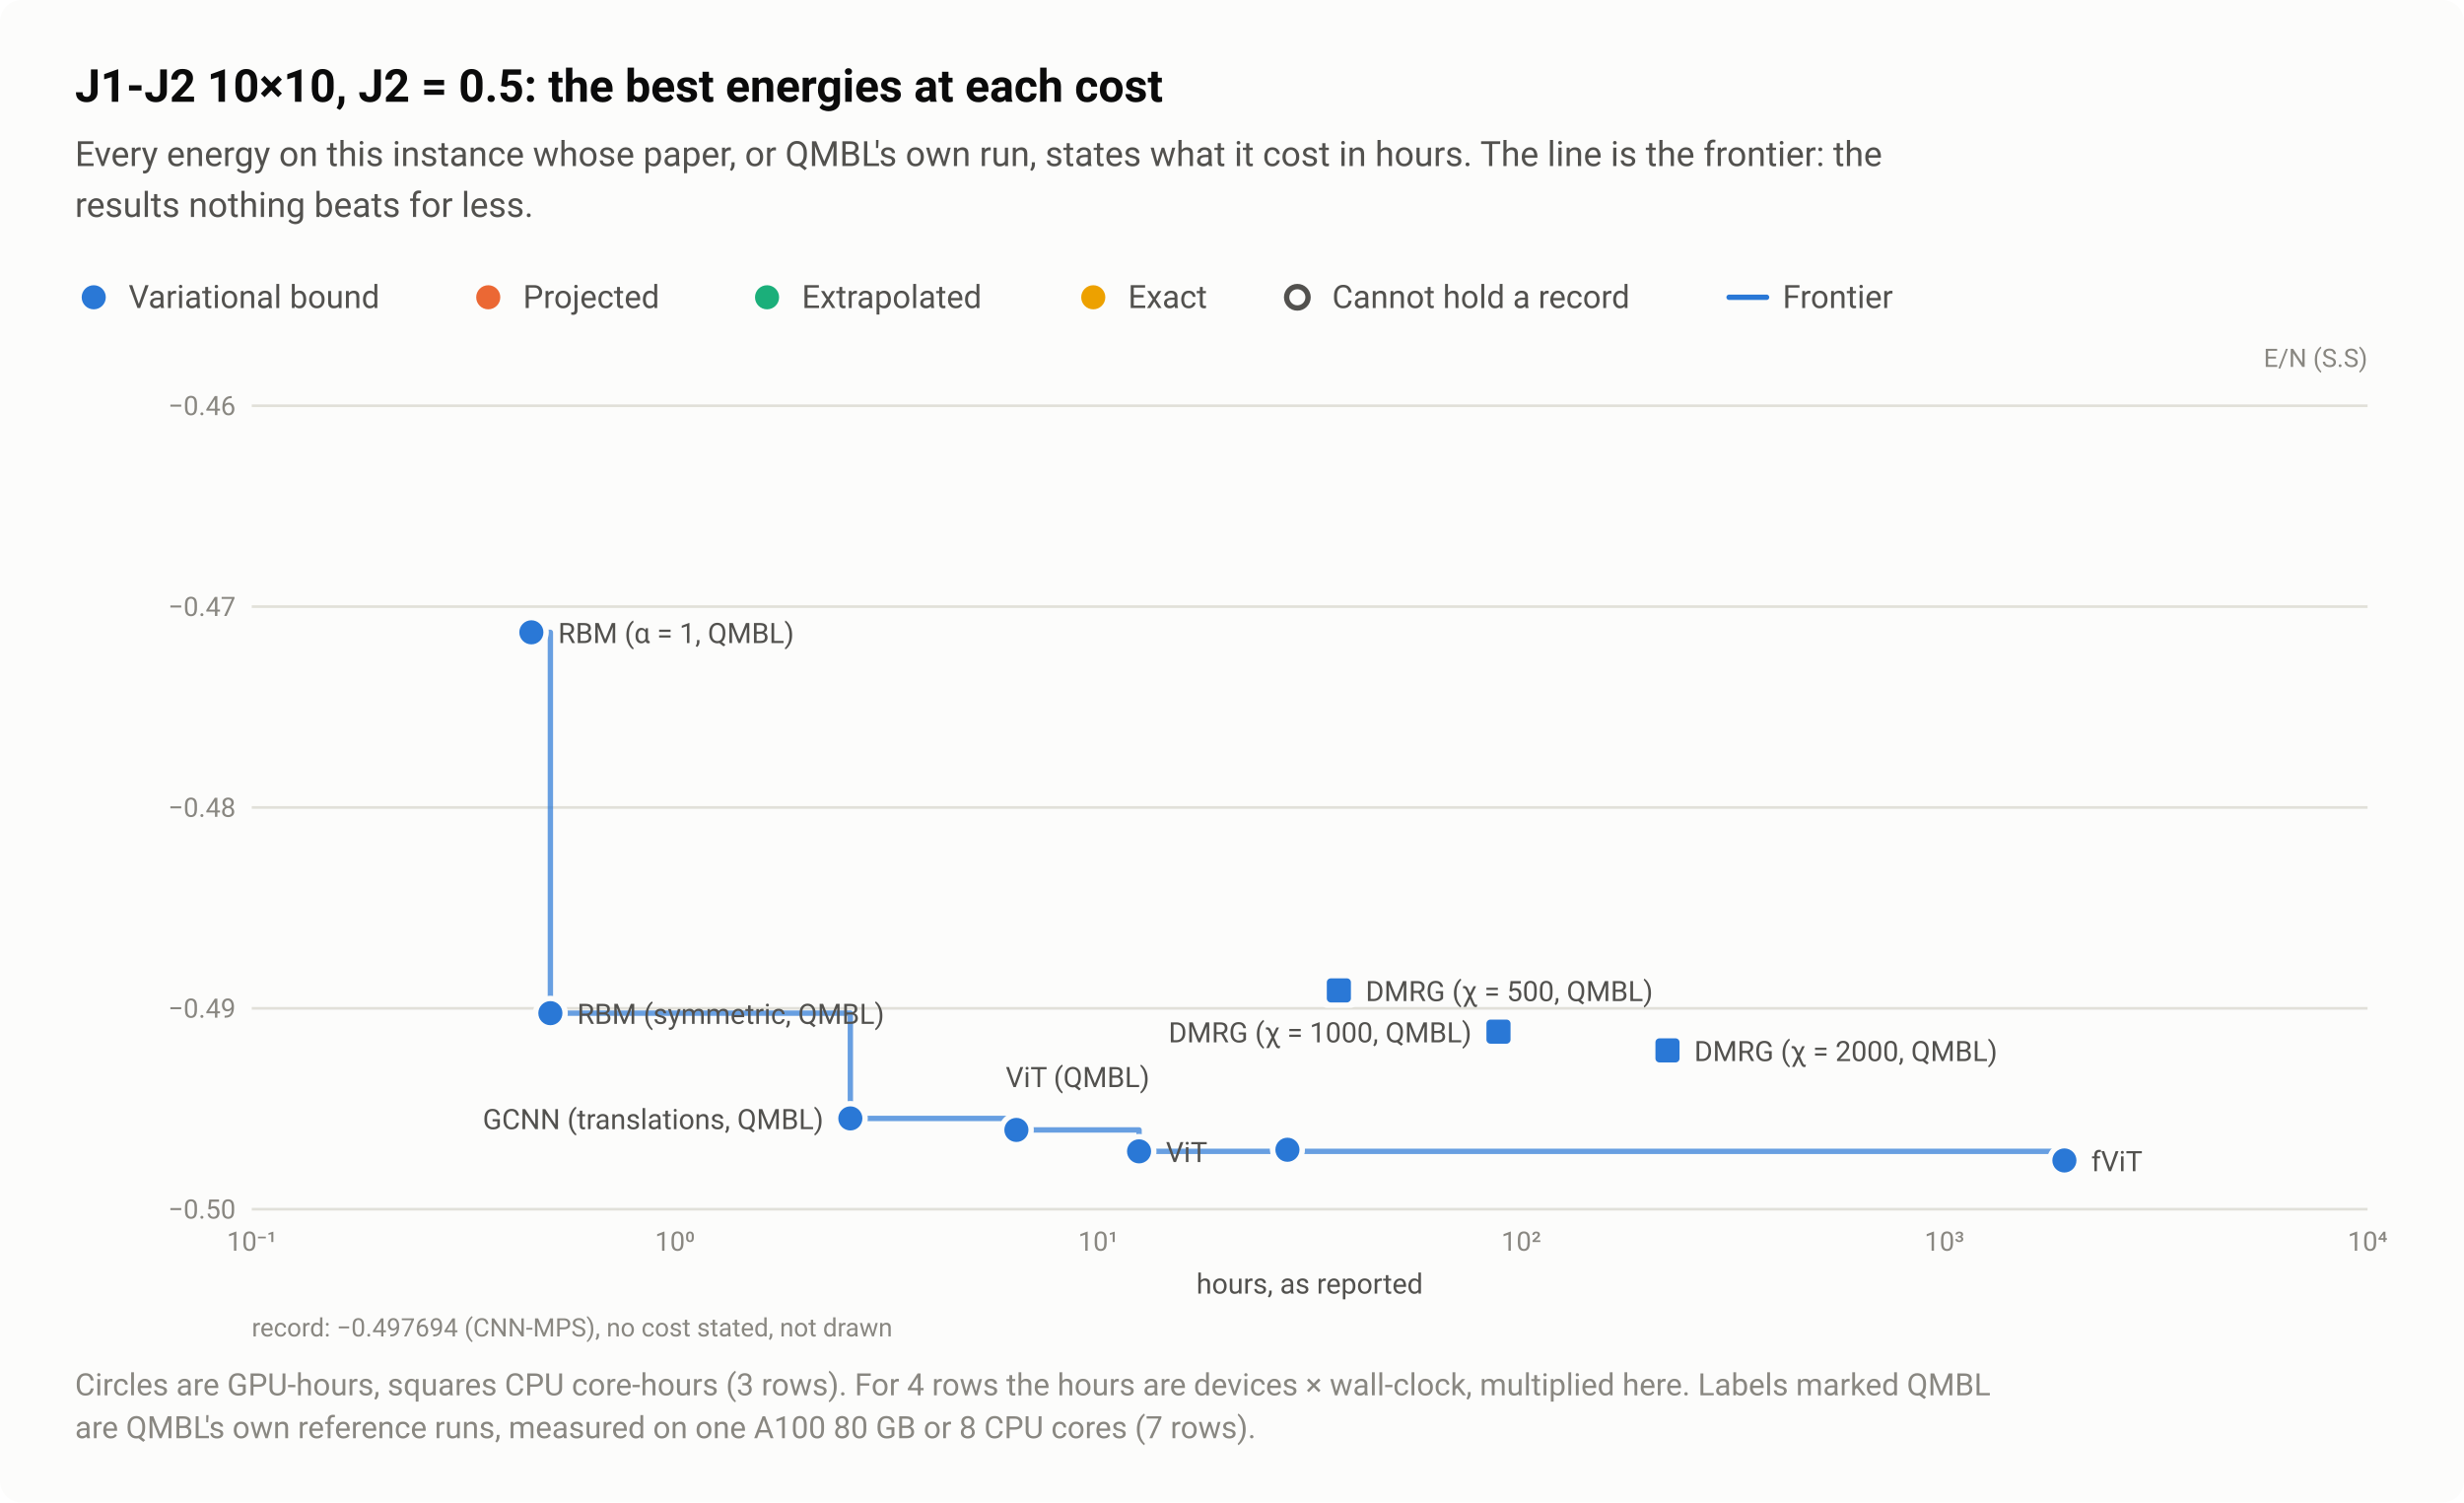
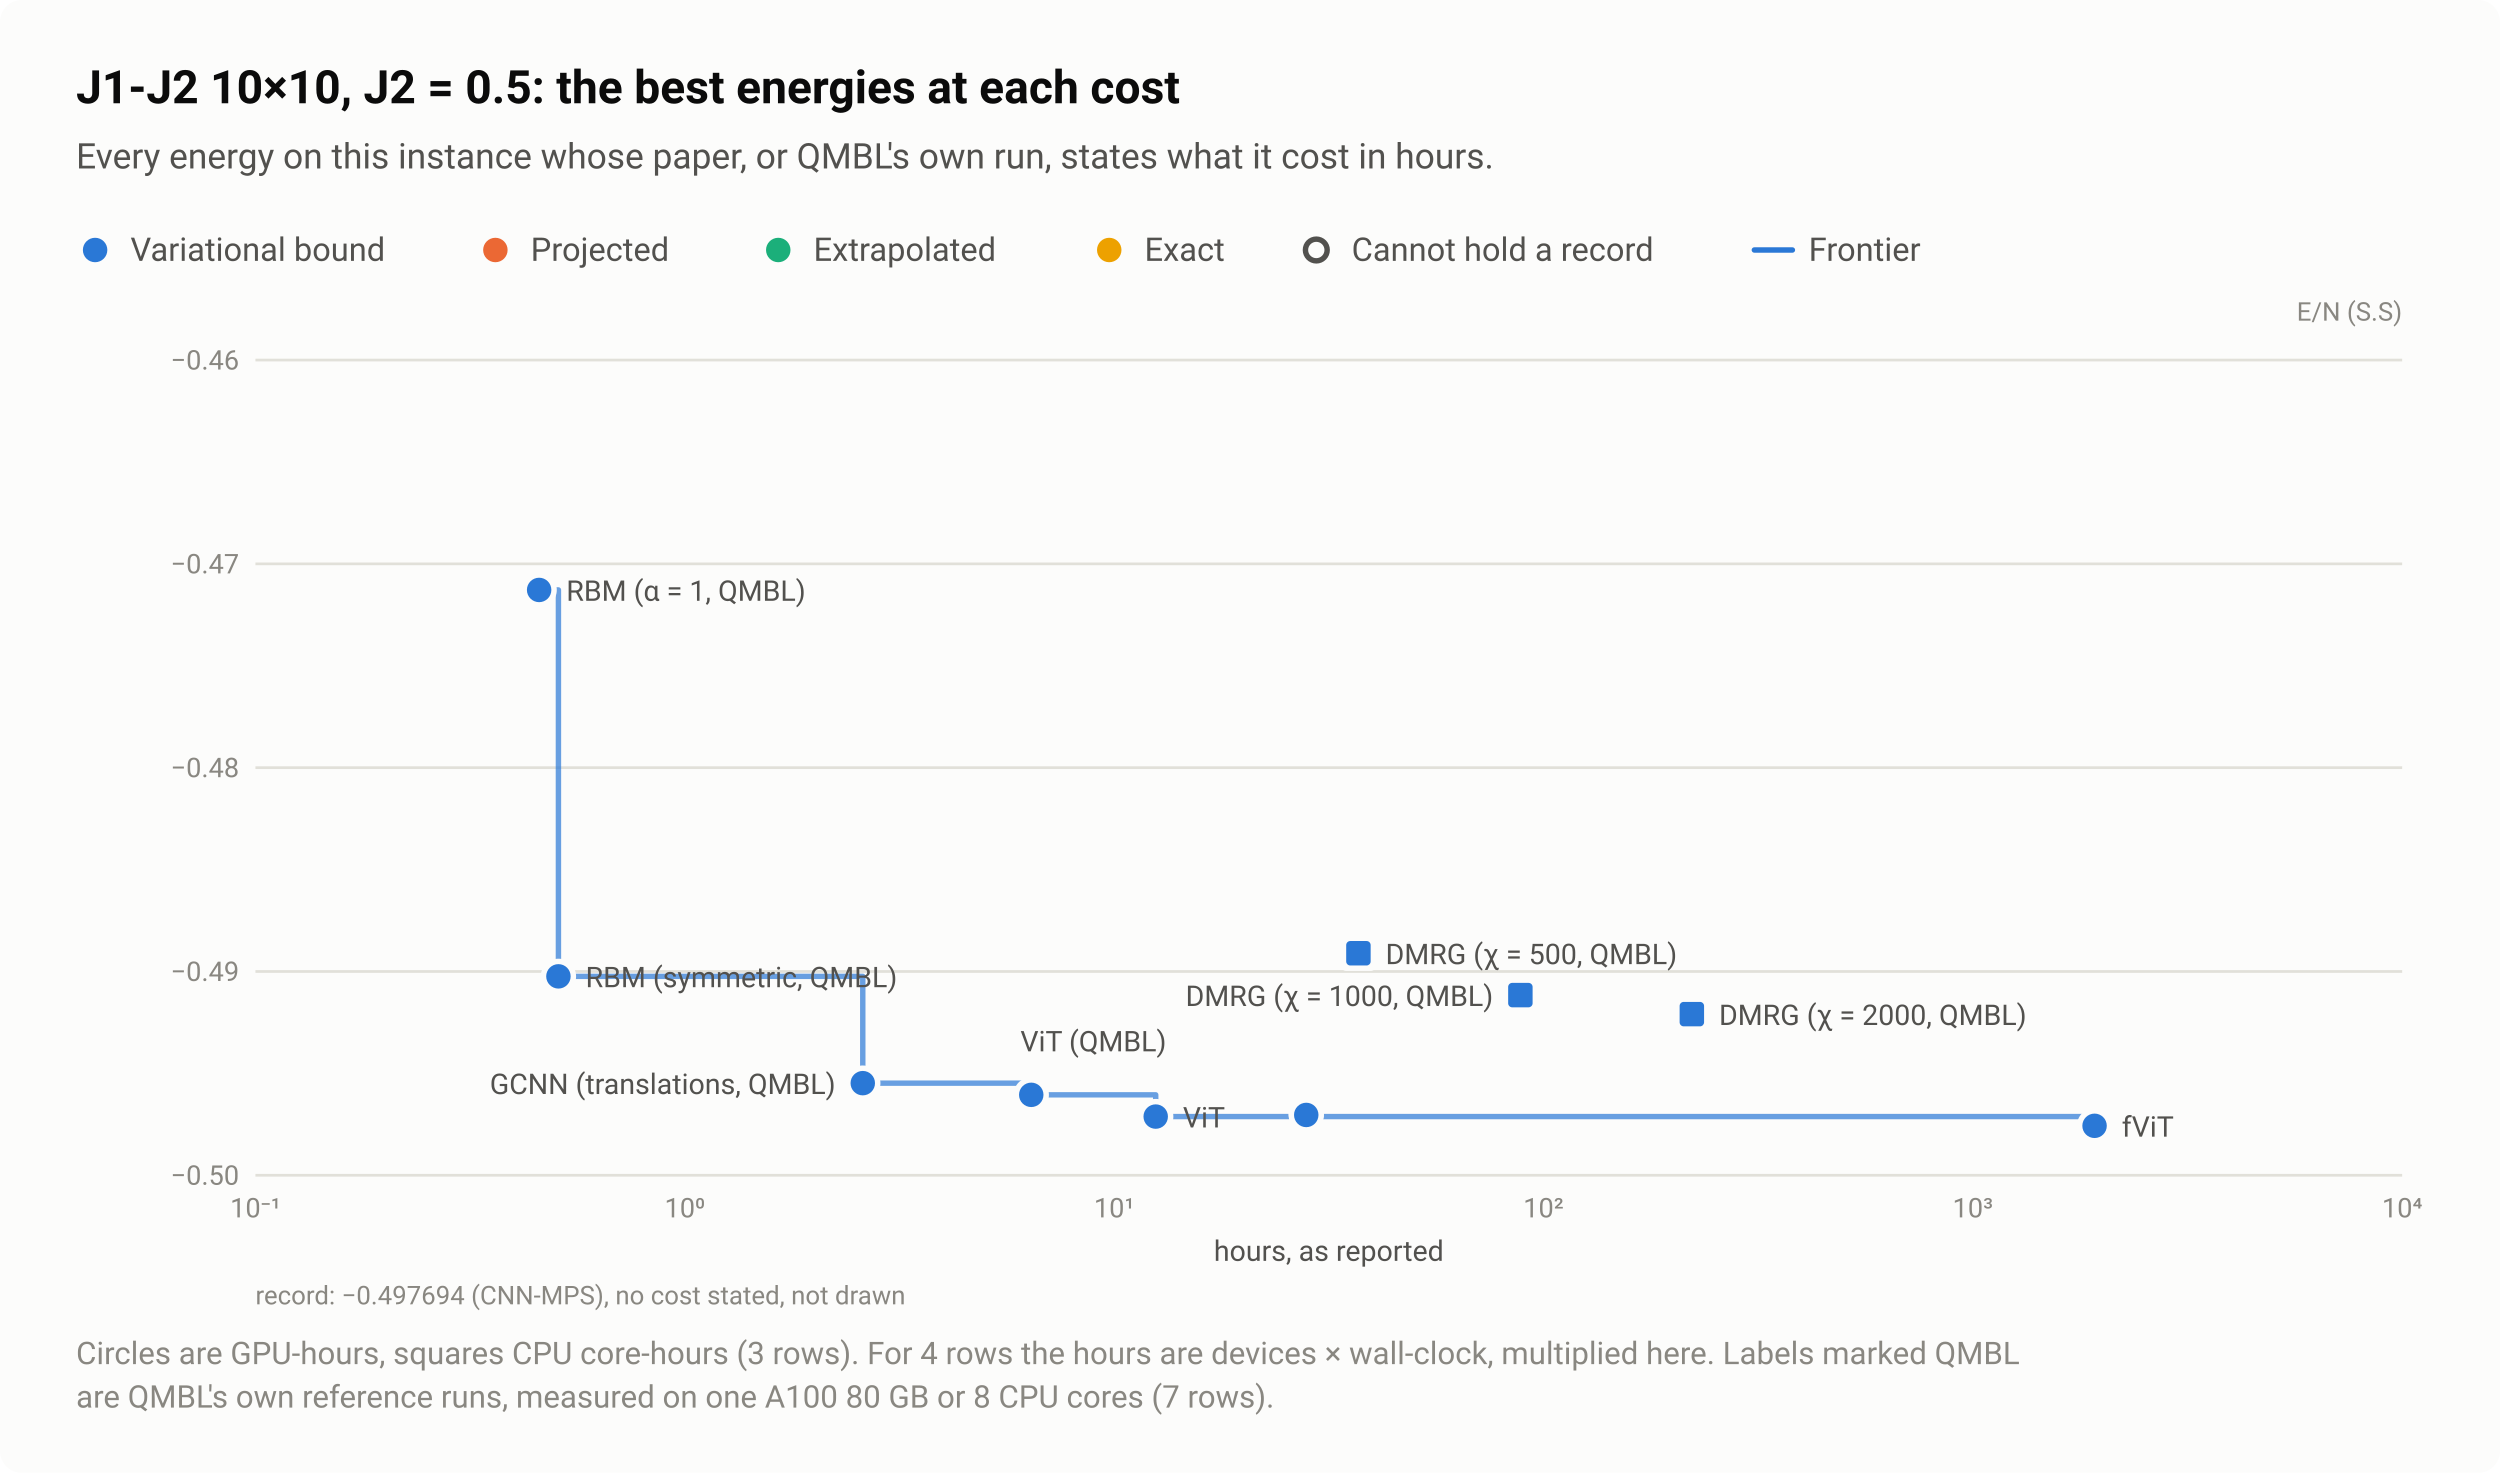
- <svg xmlns="http://www.w3.org/2000/svg" width="920" height="561" viewBox="0 0 920 561" role="img" aria-labelledby="title desc">
+ <svg xmlns="http://www.w3.org/2000/svg" width="920" height="542" viewBox="0 0 920 542" role="img" aria-labelledby="title desc">
  <style>text{font-family:system-ui,-apple-system,"Segoe UI",Roboto,"Helvetica Neue",Arial,sans-serif}</style>
-   <rect width="920" height="561" rx="8" fill="#fcfcfb" />
+   <rect width="920" height="542" rx="8" fill="#fcfcfb" />
  <text x="28" y="38" font-size="17" fill="#0b0b0b" font-weight="600">J1-J2 10×10, J2 = 0.5: the best energies at each cost</text>
-   <text x="28" y="62" font-size="13" fill="#52514e">Every energy on this instance whose paper, or QMBL's own run, states what it cost in hours. The line is the frontier: the</text>
-   <text x="28" y="81" font-size="13" fill="#52514e">results nothing beats for less.</text>
-   <circle cx="35" cy="111" r="6.5" fill="#fcfcfb" />
-   <circle cx="35" cy="111" r="4.5" fill="#2a78d6" />
-   <text x="48" y="115" font-size="12" fill="#52514e">Variational bound</text>
-   <circle cx="182.3" cy="111" r="6.5" fill="#fcfcfb" />
-   <circle cx="182.3" cy="111" r="4.5" fill="#eb6834" />
-   <text x="195.3" y="115" font-size="12" fill="#52514e">Projected</text>
-   <circle cx="286.4" cy="111" r="6.5" fill="#fcfcfb" />
-   <circle cx="286.4" cy="111" r="4.5" fill="#1baf7a" />
-   <text x="299.4" y="115" font-size="12" fill="#52514e">Extrapolated</text>
-   <circle cx="408.2" cy="111" r="6.5" fill="#fcfcfb" />
-   <circle cx="408.2" cy="111" r="4.5" fill="#eda100" />
-   <text x="421.2" y="115" font-size="12" fill="#52514e">Exact</text>
-   <circle cx="484.4" cy="111" r="6.5" fill="#fcfcfb" />
-   <circle cx="484.4" cy="111" r="4" fill="#fcfcfb" stroke="#52514e" stroke-width="2" />
-   <text x="497.4" y="115" font-size="12" fill="#52514e">Cannot hold a record</text>
-   <path d="M645.6 111H659.6" stroke="#2a78d6" stroke-width="2" stroke-linecap="round" />
-   <text x="665.6" y="115" font-size="12" fill="#52514e">Frontier</text>
-   <text x="884" y="137" font-size="9.5" fill="#898781" text-anchor="end">E/N (S.S)</text>
-   <path d="M94 451.5H884" stroke="#e1e0d9" stroke-width="1" />
-   <text x="88" y="455" font-size="10" fill="#898781" text-anchor="end" style="font-variant-numeric:tabular-nums">−0.50</text>
-   <path d="M94 376.5H884" stroke="#e1e0d9" stroke-width="1" />
-   <text x="88" y="380" font-size="10" fill="#898781" text-anchor="end" style="font-variant-numeric:tabular-nums">−0.49</text>
-   <path d="M94 301.5H884" stroke="#e1e0d9" stroke-width="1" />
-   <text x="88" y="305" font-size="10" fill="#898781" text-anchor="end" style="font-variant-numeric:tabular-nums">−0.48</text>
-   <path d="M94 226.5H884" stroke="#e1e0d9" stroke-width="1" />
-   <text x="88" y="230" font-size="10" fill="#898781" text-anchor="end" style="font-variant-numeric:tabular-nums">−0.47</text>
-   <path d="M94 151.5H884" stroke="#e1e0d9" stroke-width="1" />
-   <text x="88" y="155" font-size="10" fill="#898781" text-anchor="end" style="font-variant-numeric:tabular-nums">−0.46</text>
-   <text x="94" y="467" font-size="10" fill="#898781" text-anchor="middle" style="font-variant-numeric:tabular-nums">10⁻¹</text>
-   <text x="252" y="467" font-size="10" fill="#898781" text-anchor="middle" style="font-variant-numeric:tabular-nums">10⁰</text>
-   <text x="410" y="467" font-size="10" fill="#898781" text-anchor="middle" style="font-variant-numeric:tabular-nums">10¹</text>
-   <text x="568" y="467" font-size="10" fill="#898781" text-anchor="middle" style="font-variant-numeric:tabular-nums">10²</text>
-   <text x="726" y="467" font-size="10" fill="#898781" text-anchor="middle" style="font-variant-numeric:tabular-nums">10³</text>
-   <text x="884" y="467" font-size="10" fill="#898781" text-anchor="middle" style="font-variant-numeric:tabular-nums">10⁴</text>
-   <path d="M198.4 236.1H205.5V378.3H317.5V417.6H379.5V421.9H425.3V429.9H770.8V433.3" fill="none" stroke="#2a78d6" stroke-width="2" stroke-linejoin="round" stroke-linecap="round" opacity="0.7" />
+   <text x="28" y="62" font-size="13" fill="#52514e">Every energy on this instance whose paper, or QMBL's own run, states what it cost in hours.</text>
+   <circle cx="35" cy="92" r="6.5" fill="#fcfcfb" />
+   <circle cx="35" cy="92" r="4.5" fill="#2a78d6" />
+   <text x="48" y="96" font-size="12" fill="#52514e">Variational bound</text>
+   <circle cx="182.3" cy="92" r="6.5" fill="#fcfcfb" />
+   <circle cx="182.3" cy="92" r="4.5" fill="#eb6834" />
+   <text x="195.3" y="96" font-size="12" fill="#52514e">Projected</text>
+   <circle cx="286.4" cy="92" r="6.5" fill="#fcfcfb" />
+   <circle cx="286.4" cy="92" r="4.5" fill="#1baf7a" />
+   <text x="299.4" y="96" font-size="12" fill="#52514e">Extrapolated</text>
+   <circle cx="408.2" cy="92" r="6.5" fill="#fcfcfb" />
+   <circle cx="408.2" cy="92" r="4.5" fill="#eda100" />
+   <text x="421.2" y="96" font-size="12" fill="#52514e">Exact</text>
+   <circle cx="484.4" cy="92" r="6.5" fill="#fcfcfb" />
+   <circle cx="484.4" cy="92" r="4" fill="#fcfcfb" stroke="#52514e" stroke-width="2" />
+   <text x="497.4" y="96" font-size="12" fill="#52514e">Cannot hold a record</text>
+   <path d="M645.6 92H659.6" stroke="#2a78d6" stroke-width="2" stroke-linecap="round" />
+   <text x="665.6" y="96" font-size="12" fill="#52514e">Frontier</text>
+   <text x="884" y="118" font-size="9.5" fill="#898781" text-anchor="end">E/N (S.S)</text>
+   <path d="M94 432.5H884" stroke="#e1e0d9" stroke-width="1" />
+   <text x="88" y="436" font-size="10" fill="#898781" text-anchor="end" style="font-variant-numeric:tabular-nums">−0.50</text>
+   <path d="M94 357.5H884" stroke="#e1e0d9" stroke-width="1" />
+   <text x="88" y="361" font-size="10" fill="#898781" text-anchor="end" style="font-variant-numeric:tabular-nums">−0.49</text>
+   <path d="M94 282.5H884" stroke="#e1e0d9" stroke-width="1" />
+   <text x="88" y="286" font-size="10" fill="#898781" text-anchor="end" style="font-variant-numeric:tabular-nums">−0.48</text>
+   <path d="M94 207.5H884" stroke="#e1e0d9" stroke-width="1" />
+   <text x="88" y="211" font-size="10" fill="#898781" text-anchor="end" style="font-variant-numeric:tabular-nums">−0.47</text>
+   <path d="M94 132.5H884" stroke="#e1e0d9" stroke-width="1" />
+   <text x="88" y="136" font-size="10" fill="#898781" text-anchor="end" style="font-variant-numeric:tabular-nums">−0.46</text>
+   <text x="94" y="448" font-size="10" fill="#898781" text-anchor="middle" style="font-variant-numeric:tabular-nums">10⁻¹</text>
+   <text x="252" y="448" font-size="10" fill="#898781" text-anchor="middle" style="font-variant-numeric:tabular-nums">10⁰</text>
+   <text x="410" y="448" font-size="10" fill="#898781" text-anchor="middle" style="font-variant-numeric:tabular-nums">10¹</text>
+   <text x="568" y="448" font-size="10" fill="#898781" text-anchor="middle" style="font-variant-numeric:tabular-nums">10²</text>
+   <text x="726" y="448" font-size="10" fill="#898781" text-anchor="middle" style="font-variant-numeric:tabular-nums">10³</text>
+   <text x="884" y="448" font-size="10" fill="#898781" text-anchor="middle" style="font-variant-numeric:tabular-nums">10⁴</text>
+   <path d="M198.4 217.1H205.5V359.3H317.5V398.6H379.5V402.9H425.3V410.9H770.8V414.3" fill="none" stroke="#2a78d6" stroke-width="2" stroke-linejoin="round" stroke-linecap="round" opacity="0.7" />
  <a class="pt" href="/instances/#r-J1J2_square_100_P_0_5-222e496c">
-     <circle cx="770.8" cy="433.3" r="6.5" fill="#fcfcfb" />
-     <circle cx="770.8" cy="433.3" r="4.5" fill="#2a78d6" />
+     <circle cx="770.8" cy="414.3" r="6.5" fill="#fcfcfb" />
+     <circle cx="770.8" cy="414.3" r="4.5" fill="#2a78d6" />
  </a>
  <a class="pt" href="/instances/#r-J1J2_square_100_P_0_5-0c62bd86">
-     <circle cx="480.7" cy="428.7" r="6.5" fill="#fcfcfb" />
-     <circle cx="480.7" cy="428.7" r="4.5" fill="#2a78d6" />
+     <circle cx="480.7" cy="409.7" r="6.5" fill="#fcfcfb" />
+     <circle cx="480.7" cy="409.7" r="4.5" fill="#2a78d6" />
  </a>
  <a class="pt" href="/instances/#r-J1J2_square_100_P_0_5-5bc62a0e">
-     <circle cx="480.7" cy="429.3" r="6.5" fill="#fcfcfb" />
-     <circle cx="480.7" cy="429.3" r="4.5" fill="#2a78d6" />
+     <circle cx="480.7" cy="410.3" r="6.5" fill="#fcfcfb" />
+     <circle cx="480.7" cy="410.3" r="4.5" fill="#2a78d6" />
  </a>
  <a class="pt" href="/instances/#r-J1J2_square_100_P_0_5-3709d247">
-     <circle cx="425.3" cy="429.9" r="6.5" fill="#fcfcfb" />
-     <circle cx="425.3" cy="429.9" r="4.5" fill="#2a78d6" />
+     <circle cx="425.3" cy="410.9" r="6.5" fill="#fcfcfb" />
+     <circle cx="425.3" cy="410.9" r="4.5" fill="#2a78d6" />
  </a>
  <a class="pt" href="/instances/#r-J1J2_square_100_P_0_5-a0d6bd32">
-     <rect x="493.4" y="363.3" width="13" height="13" rx="2" fill="#fcfcfb" />
-     <rect x="495.4" y="365.3" width="9" height="9" rx="1.5" fill="#2a78d6" />
+     <rect x="493.4" y="344.3" width="13" height="13" rx="2" fill="#fcfcfb" />
+     <rect x="495.4" y="346.3" width="9" height="9" rx="1.5" fill="#2a78d6" />
  </a>
  <a class="pt" href="/instances/#r-J1J2_square_100_P_0_5-40ca8799">
-     <rect x="553" y="378.7" width="13" height="13" rx="2" fill="#fcfcfb" />
-     <rect x="555" y="380.7" width="9" height="9" rx="1.5" fill="#2a78d6" />
+     <rect x="553" y="359.7" width="13" height="13" rx="2" fill="#fcfcfb" />
+     <rect x="555" y="361.7" width="9" height="9" rx="1.5" fill="#2a78d6" />
  </a>
  <a class="pt" href="/instances/#r-J1J2_square_100_P_0_5-dac27471">
-     <rect x="616.1" y="385.7" width="13" height="13" rx="2" fill="#fcfcfb" />
-     <rect x="618.1" y="387.7" width="9" height="9" rx="1.5" fill="#2a78d6" />
+     <rect x="616.1" y="366.7" width="13" height="13" rx="2" fill="#fcfcfb" />
+     <rect x="618.1" y="368.7" width="9" height="9" rx="1.5" fill="#2a78d6" />
  </a>
  <a class="pt" href="/instances/#r-J1J2_square_100_P_0_5-9da87ced">
-     <circle cx="317.5" cy="417.6" r="6.5" fill="#fcfcfb" />
-     <circle cx="317.5" cy="417.6" r="4.5" fill="#2a78d6" />
+     <circle cx="317.5" cy="398.6" r="6.5" fill="#fcfcfb" />
+     <circle cx="317.5" cy="398.6" r="4.5" fill="#2a78d6" />
  </a>
  <a class="pt" href="/instances/#r-J1J2_square_100_P_0_5-11bb7c21">
-     <circle cx="198.4" cy="236.1" r="6.5" fill="#fcfcfb" />
-     <circle cx="198.4" cy="236.1" r="4.5" fill="#2a78d6" />
+     <circle cx="198.4" cy="217.1" r="6.5" fill="#fcfcfb" />
+     <circle cx="198.4" cy="217.1" r="4.5" fill="#2a78d6" />
  </a>
  <a class="pt" href="/instances/#r-J1J2_square_100_P_0_5-26119544">
-     <circle cx="205.5" cy="378.3" r="6.5" fill="#fcfcfb" />
-     <circle cx="205.5" cy="378.3" r="4.5" fill="#2a78d6" />
+     <circle cx="205.5" cy="359.3" r="6.5" fill="#fcfcfb" />
+     <circle cx="205.5" cy="359.3" r="4.5" fill="#2a78d6" />
  </a>
  <a class="pt" href="/instances/#r-J1J2_square_100_P_0_5-581a942d">
-     <circle cx="379.5" cy="421.9" r="6.5" fill="#fcfcfb" />
-     <circle cx="379.5" cy="421.9" r="4.5" fill="#2a78d6" />
+     <circle cx="379.5" cy="402.9" r="6.5" fill="#fcfcfb" />
+     <circle cx="379.5" cy="402.9" r="4.5" fill="#2a78d6" />
  </a>
-   <text x="208.4" y="240.1" font-size="10.5" fill="#52514e" text-anchor="start">RBM (α = 1, QMBL)</text>
-   <text x="509.9" y="373.8" font-size="10.5" fill="#52514e" text-anchor="start">DMRG (χ = 500, QMBL)</text>
-   <text x="215.5" y="382.3" font-size="10.5" fill="#52514e" text-anchor="start">RBM (symmetric, QMBL)</text>
-   <text x="549.5" y="389.2" font-size="10.5" fill="#52514e" text-anchor="end">DMRG (χ = 1000, QMBL)</text>
-   <text x="632.6" y="396.2" font-size="10.5" fill="#52514e" text-anchor="start">DMRG (χ = 2000, QMBL)</text>
-   <text x="375.5" y="405.9" font-size="10.5" fill="#52514e" text-anchor="start">ViT (QMBL)</text>
-   <text x="307.5" y="421.6" font-size="10.5" fill="#52514e" text-anchor="end">GCNN (translations, QMBL)</text>
-   <text x="435.3" y="433.9" font-size="10.5" fill="#52514e" text-anchor="start">ViT</text>
-   <text x="780.8" y="437.3" font-size="10.5" fill="#52514e" text-anchor="start">fViT</text>
-   <text x="489" y="483" font-size="10.5" fill="#52514e" text-anchor="middle">hours, as reported</text>
-   <text x="94" y="499" font-size="9.5" fill="#898781">record: −0.497694 (CNN-MPS), no cost stated, not drawn</text>
-   <text x="28" y="521" font-size="11.5" fill="#898781">Circles are GPU-hours, squares CPU core-hours (3 rows). For 4 rows the hours are devices × wall-clock, multiplied here. Labels marked QMBL</text>
-   <text x="28" y="537" font-size="11.5" fill="#898781">are QMBL's own reference runs, measured on one A100 80 GB or 8 CPU cores (7 rows).</text>
+   <text x="208.4" y="221.1" font-size="10.5" fill="#52514e" text-anchor="start">RBM (α = 1, QMBL)</text>
+   <text x="509.9" y="354.8" font-size="10.5" fill="#52514e" text-anchor="start">DMRG (χ = 500, QMBL)</text>
+   <text x="215.5" y="363.3" font-size="10.5" fill="#52514e" text-anchor="start">RBM (symmetric, QMBL)</text>
+   <text x="549.5" y="370.2" font-size="10.5" fill="#52514e" text-anchor="end">DMRG (χ = 1000, QMBL)</text>
+   <text x="632.6" y="377.2" font-size="10.5" fill="#52514e" text-anchor="start">DMRG (χ = 2000, QMBL)</text>
+   <text x="375.5" y="386.9" font-size="10.5" fill="#52514e" text-anchor="start">ViT (QMBL)</text>
+   <text x="307.5" y="402.6" font-size="10.5" fill="#52514e" text-anchor="end">GCNN (translations, QMBL)</text>
+   <text x="435.3" y="414.9" font-size="10.5" fill="#52514e" text-anchor="start">ViT</text>
+   <text x="780.8" y="418.3" font-size="10.5" fill="#52514e" text-anchor="start">fViT</text>
+   <text x="489" y="464" font-size="10.5" fill="#52514e" text-anchor="middle">hours, as reported</text>
+   <text x="94" y="480" font-size="9.5" fill="#898781">record: −0.497694 (CNN-MPS), no cost stated, not drawn</text>
+   <text x="28" y="502" font-size="11.5" fill="#898781">Circles are GPU-hours, squares CPU core-hours (3 rows). For 4 rows the hours are devices × wall-clock, multiplied here. Labels marked QMBL</text>
+   <text x="28" y="518" font-size="11.5" fill="#898781">are QMBL's own reference runs, measured on one A100 80 GB or 8 CPU cores (7 rows).</text>
</svg>
